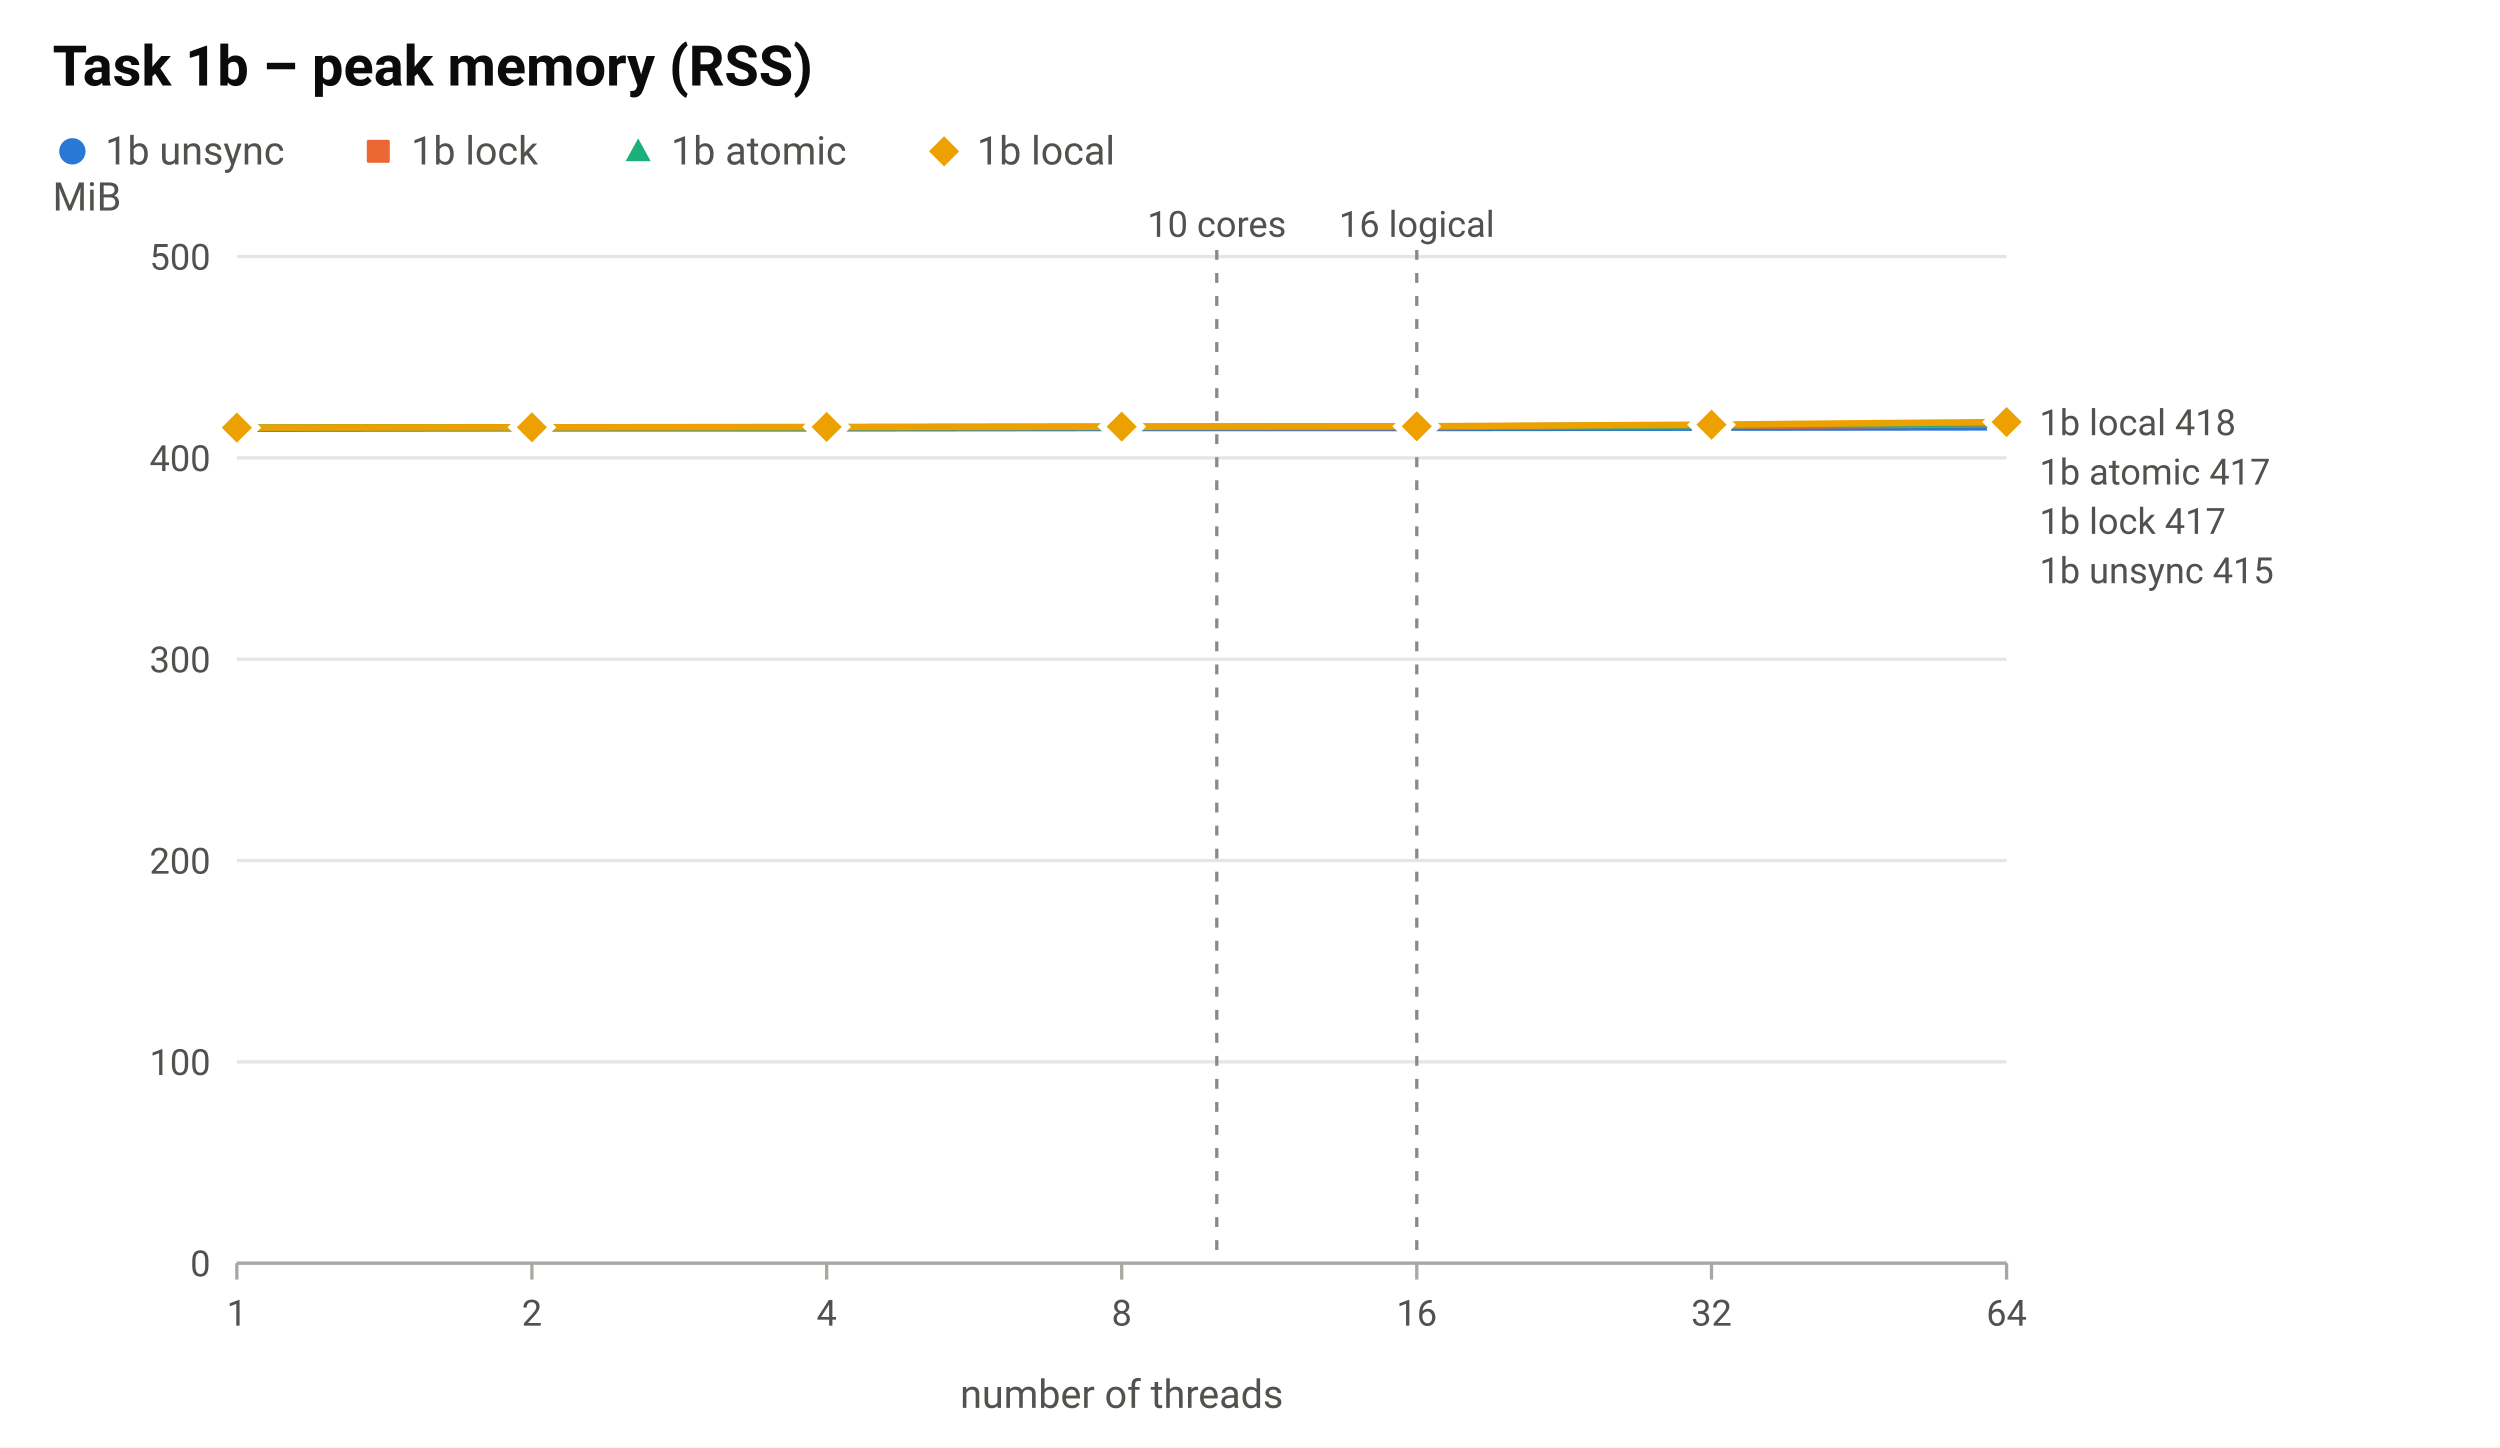
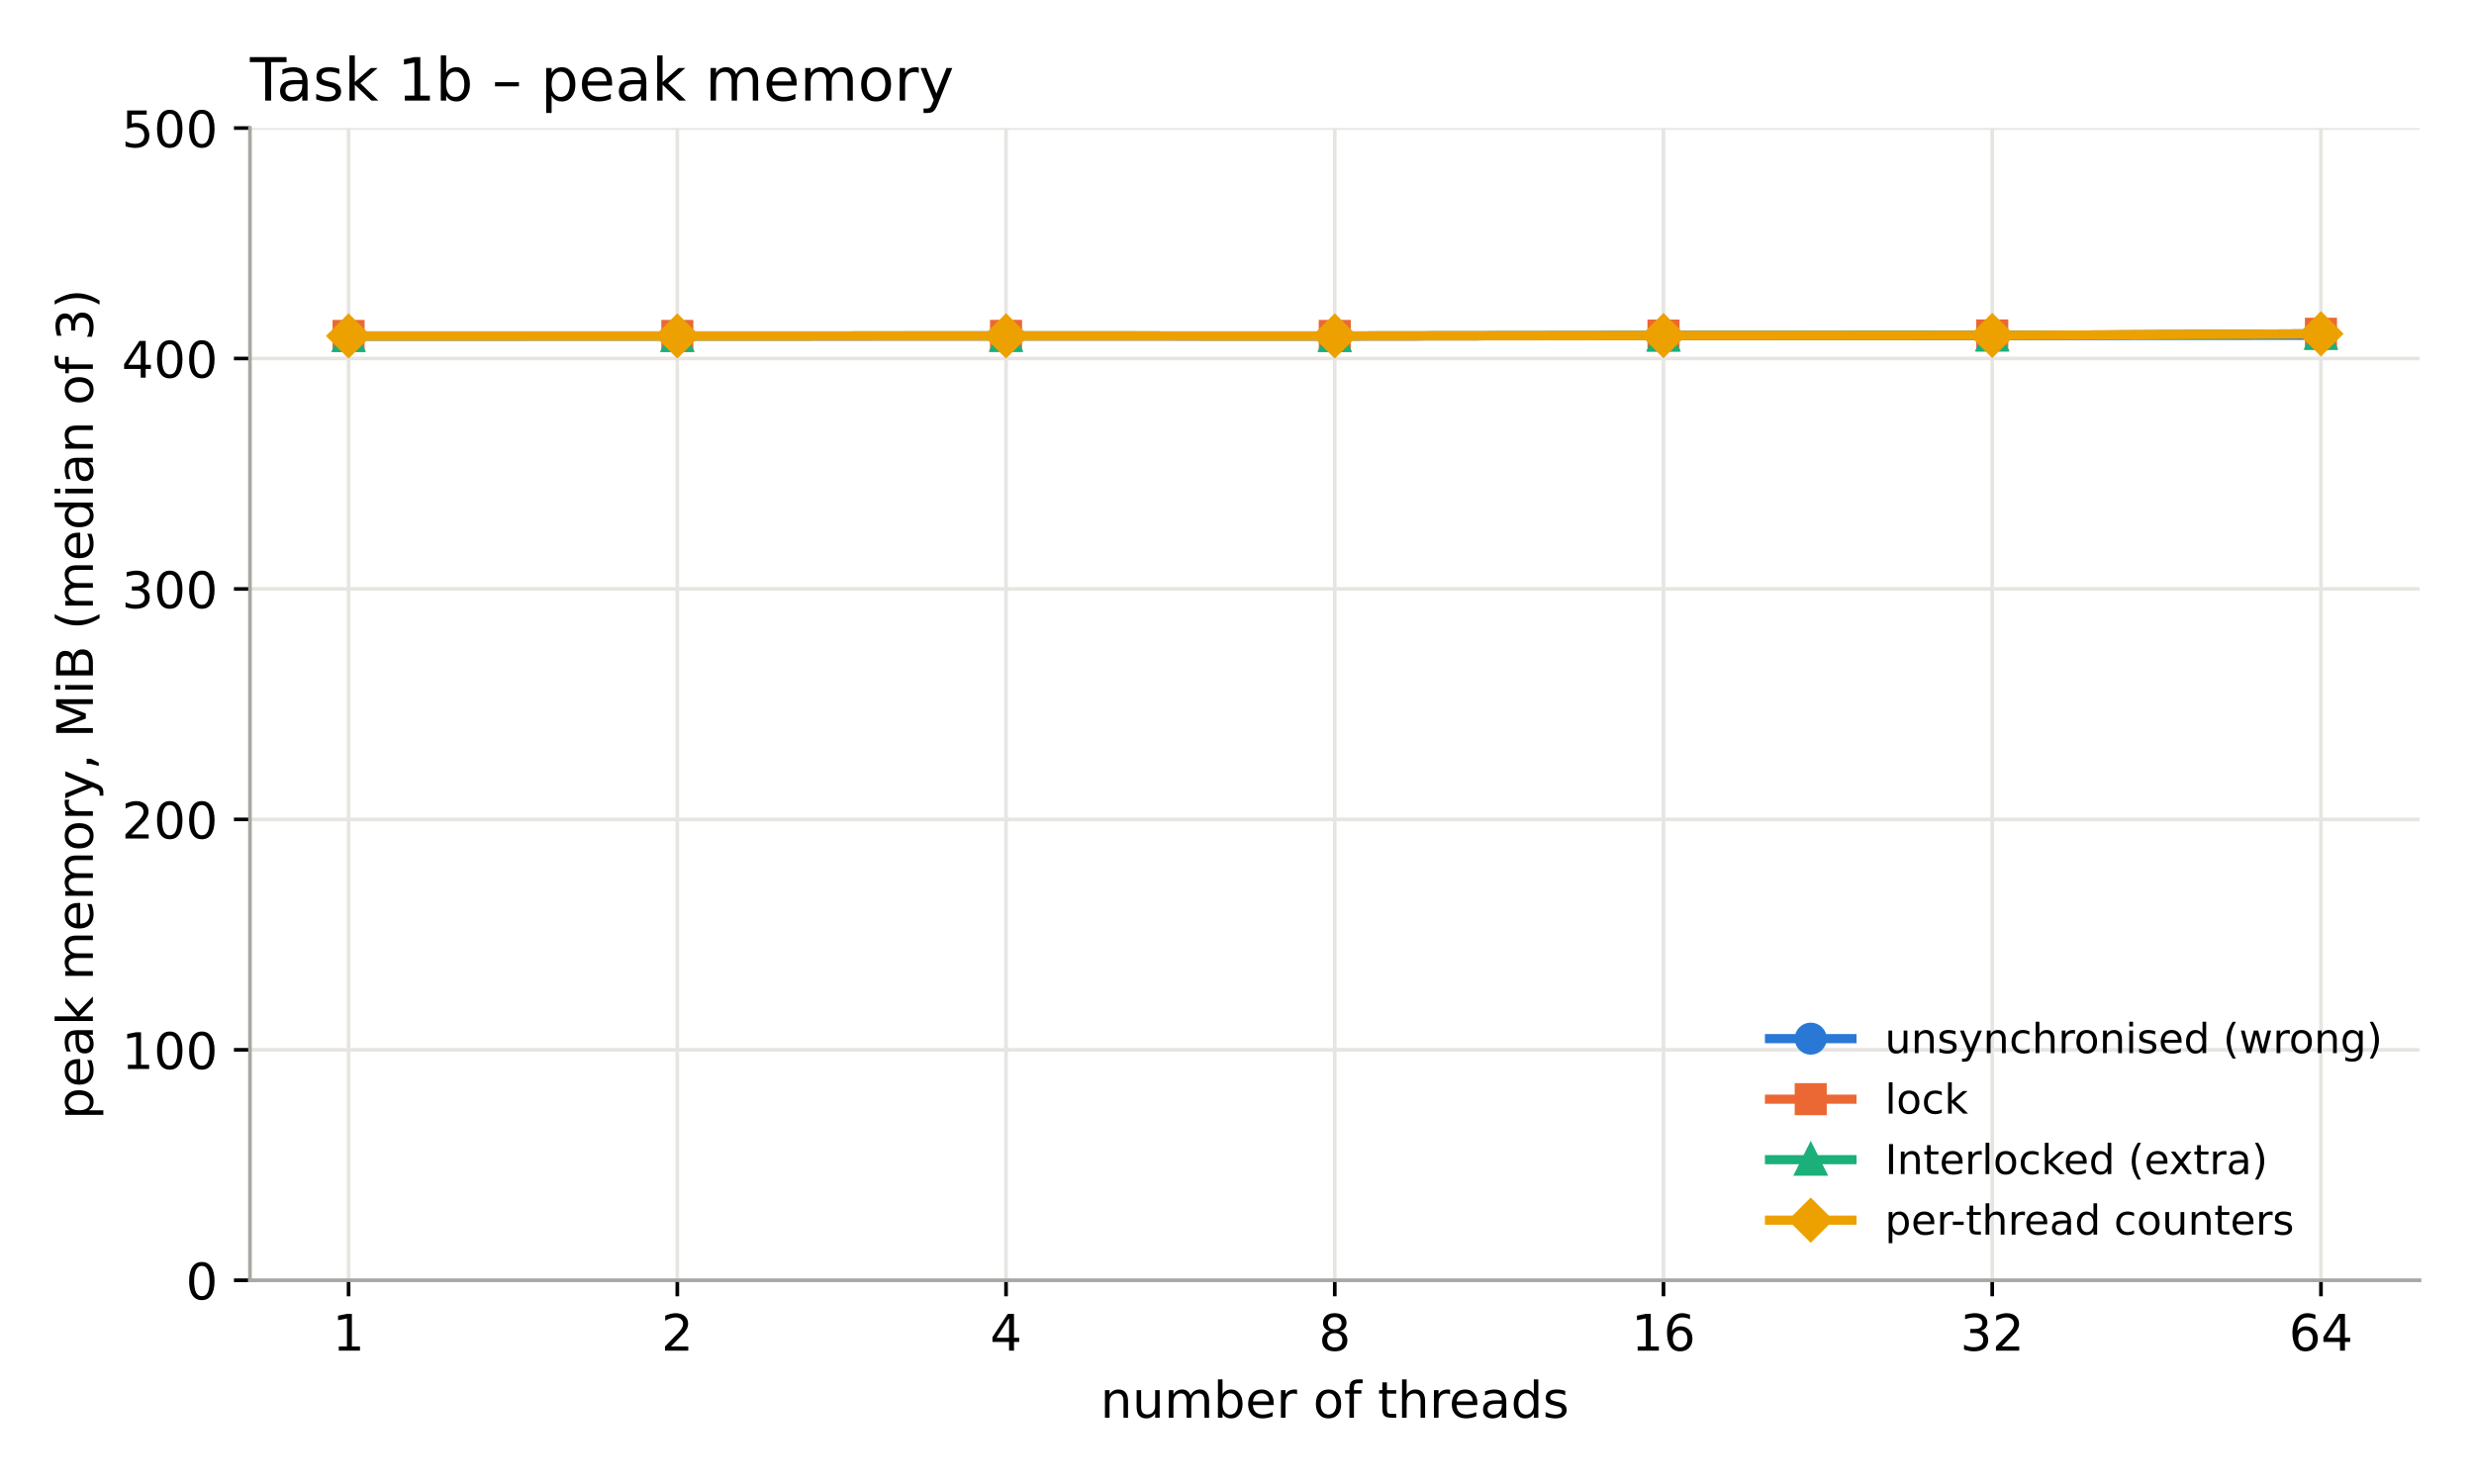
- <svg xmlns="http://www.w3.org/2000/svg" viewBox="0 0 760 440" width="760" height="440" font-family="system-ui, -apple-system, 'Segoe UI', Roboto, sans-serif">
-   <rect width="100%" height="100%" fill="#ffffff" />
-   <text x="16" y="26" font-size="17" font-weight="600" fill="#0b0b0b">Task 1b – peak memory (RSS)</text>
-   <text x="16" y="64" font-size="12" fill="#52514e">MiB</text>
-   <circle cx="22.0" cy="46.0" r="5" stroke="#ffffff" stroke-width="2" fill="#2a78d6" />
-   <text x="32" y="50" font-size="12" fill="#52514e">1b unsync</text>
-   <rect x="110.5" y="41.5" width="9" height="9" rx="1.5" stroke="#ffffff" stroke-width="2" fill="#eb6834" />
-   <text x="125" y="50" font-size="12" fill="#52514e">1b lock</text>
-   <path d="M194.0,40.0 L199.5,50.0 L188.5,50.0 Z" stroke="#ffffff" stroke-width="2" fill="#1baf7a" />
-   <text x="204" y="50" font-size="12" fill="#52514e">1b atomic</text>
-   <path d="M287.0,40.0 L293.0,46.0 L287.0,52.0 L281.0,46.0 Z" stroke="#ffffff" stroke-width="2" fill="#eda100" />
-   <text x="297" y="50" font-size="12" fill="#52514e">1b local</text>
-   <line x1="72" x2="610" y1="384.0" y2="384.0" stroke="#e6e5e1" stroke-width="1" />
-   <text x="64" y="388.0" font-size="11" fill="#52514e" text-anchor="end">0</text>
-   <line x1="72" x2="610" y1="322.8" y2="322.8" stroke="#e6e5e1" stroke-width="1" />
-   <text x="64" y="326.8" font-size="11" fill="#52514e" text-anchor="end">100</text>
-   <line x1="72" x2="610" y1="261.6" y2="261.6" stroke="#e6e5e1" stroke-width="1" />
-   <text x="64" y="265.6" font-size="11" fill="#52514e" text-anchor="end">200</text>
-   <line x1="72" x2="610" y1="200.4" y2="200.4" stroke="#e6e5e1" stroke-width="1" />
-   <text x="64" y="204.4" font-size="11" fill="#52514e" text-anchor="end">300</text>
-   <line x1="72" x2="610" y1="139.2" y2="139.2" stroke="#e6e5e1" stroke-width="1" />
-   <text x="64" y="143.2" font-size="11" fill="#52514e" text-anchor="end">400</text>
-   <line x1="72" x2="610" y1="78.0" y2="78.0" stroke="#e6e5e1" stroke-width="1" />
-   <text x="64" y="82.0" font-size="11" fill="#52514e" text-anchor="end">500</text>
-   <line x1="72.0" x2="72.0" y1="384" y2="389" stroke="#a8a7a2" />
-   <text x="72.0" y="403" font-size="11" fill="#52514e" text-anchor="middle">1</text>
-   <line x1="161.7" x2="161.7" y1="384" y2="389" stroke="#a8a7a2" />
-   <text x="161.7" y="403" font-size="11" fill="#52514e" text-anchor="middle">2</text>
-   <line x1="251.3" x2="251.3" y1="384" y2="389" stroke="#a8a7a2" />
-   <text x="251.3" y="403" font-size="11" fill="#52514e" text-anchor="middle">4</text>
-   <line x1="341.0" x2="341.0" y1="384" y2="389" stroke="#a8a7a2" />
-   <text x="341.0" y="403" font-size="11" fill="#52514e" text-anchor="middle">8</text>
-   <line x1="430.7" x2="430.7" y1="384" y2="389" stroke="#a8a7a2" />
-   <text x="430.7" y="403" font-size="11" fill="#52514e" text-anchor="middle">16</text>
-   <line x1="520.3" x2="520.3" y1="384" y2="389" stroke="#a8a7a2" />
-   <text x="520.3" y="403" font-size="11" fill="#52514e" text-anchor="middle">32</text>
-   <line x1="610.0" x2="610.0" y1="384" y2="389" stroke="#a8a7a2" />
-   <text x="610.0" y="403" font-size="11" fill="#52514e" text-anchor="middle">64</text>
-   <line x1="72" x2="610" y1="384" y2="384" stroke="#a8a7a2" stroke-width="1" />
-   <text x="341" y="428" font-size="12" fill="#52514e" text-anchor="middle">number of threads</text>
-   <line x1="369.9" x2="369.9" y1="76" y2="384" stroke="#8a8984" stroke-width="1" stroke-dasharray="3 4" />
-   <text x="369.9" y="72" font-size="11" fill="#52514e" text-anchor="middle">10 cores</text>
-   <line x1="430.7" x2="430.7" y1="76" y2="384" stroke="#8a8984" stroke-width="1" stroke-dasharray="3 4" />
-   <text x="430.7" y="72" font-size="11" fill="#52514e" text-anchor="middle">16 logical</text>
-   <path d="M72.0,130.3 L161.7,130.2 L251.3,130.2 L341.0,130.1 L430.7,130.1 L520.3,130.0 L610.0,129.9" fill="none" stroke="#2a78d6" stroke-width="2" stroke-linejoin="round" stroke-linecap="round" />
-   <circle cx="72.0" cy="130.3" r="5" stroke="#ffffff" stroke-width="2" fill="#2a78d6" />
-   <circle cx="161.7" cy="130.2" r="5" stroke="#ffffff" stroke-width="2" fill="#2a78d6" />
-   <circle cx="251.3" cy="130.2" r="5" stroke="#ffffff" stroke-width="2" fill="#2a78d6" />
-   <circle cx="341.0" cy="130.1" r="5" stroke="#ffffff" stroke-width="2" fill="#2a78d6" />
-   <circle cx="430.7" cy="130.1" r="5" stroke="#ffffff" stroke-width="2" fill="#2a78d6" />
-   <circle cx="520.3" cy="130.0" r="5" stroke="#ffffff" stroke-width="2" fill="#2a78d6" />
-   <circle cx="610.0" cy="129.9" r="5" stroke="#ffffff" stroke-width="2" fill="#2a78d6" />
-   <path d="M72.0,130.1 L161.7,129.9 L251.3,129.9 L341.0,129.8 L430.7,129.8 L520.3,129.5 L610.0,129.0" fill="none" stroke="#eb6834" stroke-width="2" stroke-linejoin="round" stroke-linecap="round" />
-   <rect x="67.5" y="125.6" width="9" height="9" rx="1.5" stroke="#ffffff" stroke-width="2" fill="#eb6834" />
-   <rect x="157.2" y="125.4" width="9" height="9" rx="1.5" stroke="#ffffff" stroke-width="2" fill="#eb6834" />
-   <rect x="246.8" y="125.4" width="9" height="9" rx="1.5" stroke="#ffffff" stroke-width="2" fill="#eb6834" />
-   <rect x="336.5" y="125.3" width="9" height="9" rx="1.5" stroke="#ffffff" stroke-width="2" fill="#eb6834" />
-   <rect x="426.2" y="125.3" width="9" height="9" rx="1.5" stroke="#ffffff" stroke-width="2" fill="#eb6834" />
-   <rect x="515.8" y="125.0" width="9" height="9" rx="1.5" stroke="#ffffff" stroke-width="2" fill="#eb6834" />
-   <rect x="605.5" y="124.5" width="9" height="9" rx="1.5" stroke="#ffffff" stroke-width="2" fill="#eb6834" />
-   <path d="M72.0,130.0 L161.7,129.9 L251.3,129.9 L341.0,129.8 L430.7,129.7 L520.3,129.3 L610.0,128.6" fill="none" stroke="#1baf7a" stroke-width="2" stroke-linejoin="round" stroke-linecap="round" />
-   <path d="M72.0,124.0 L77.5,134.0 L66.5,134.0 Z" stroke="#ffffff" stroke-width="2" fill="#1baf7a" />
-   <path d="M161.7,123.9 L167.2,133.9 L156.2,133.9 Z" stroke="#ffffff" stroke-width="2" fill="#1baf7a" />
-   <path d="M251.3,123.9 L256.8,133.9 L245.8,133.9 Z" stroke="#ffffff" stroke-width="2" fill="#1baf7a" />
-   <path d="M341.0,123.8 L346.5,133.8 L335.5,133.8 Z" stroke="#ffffff" stroke-width="2" fill="#1baf7a" />
-   <path d="M430.7,123.7 L436.2,133.7 L425.2,133.7 Z" stroke="#ffffff" stroke-width="2" fill="#1baf7a" />
-   <path d="M520.3,123.3 L525.8,133.3 L514.8,133.3 Z" stroke="#ffffff" stroke-width="2" fill="#1baf7a" />
-   <path d="M610.0,122.6 L615.5,132.6 L604.5,132.6 Z" stroke="#ffffff" stroke-width="2" fill="#1baf7a" />
-   <path d="M72.0,130.0 L161.7,129.9 L251.3,129.8 L341.0,129.7 L430.7,129.6 L520.3,129.1 L610.0,128.3" fill="none" stroke="#eda100" stroke-width="2" stroke-linejoin="round" stroke-linecap="round" />
-   <path d="M72.0,124.0 L78.0,130.0 L72.0,136.0 L66.0,130.0 Z" stroke="#ffffff" stroke-width="2" fill="#eda100" />
-   <path d="M161.7,123.9 L167.7,129.9 L161.7,135.9 L155.7,129.9 Z" stroke="#ffffff" stroke-width="2" fill="#eda100" />
-   <path d="M251.3,123.8 L257.3,129.8 L251.3,135.8 L245.3,129.8 Z" stroke="#ffffff" stroke-width="2" fill="#eda100" />
-   <path d="M341.0,123.7 L347.0,129.7 L341.0,135.7 L335.0,129.7 Z" stroke="#ffffff" stroke-width="2" fill="#eda100" />
-   <path d="M430.7,123.6 L436.7,129.6 L430.7,135.6 L424.7,129.6 Z" stroke="#ffffff" stroke-width="2" fill="#eda100" />
-   <path d="M520.3,123.1 L526.3,129.1 L520.3,135.1 L514.3,129.1 Z" stroke="#ffffff" stroke-width="2" fill="#eda100" />
-   <path d="M610.0,122.3 L616.0,128.3 L610.0,134.3 L604.0,128.3 Z" stroke="#ffffff" stroke-width="2" fill="#eda100" />
-   <text x="620" y="177.3" font-size="11" fill="#52514e">1b unsync  415</text>
-   <text x="620" y="162.3" font-size="11" fill="#52514e">1b lock  417</text>
-   <text x="620" y="147.3" font-size="11" fill="#52514e">1b atomic  417</text>
-   <text x="620" y="132.3" font-size="11" fill="#52514e">1b local  418</text>
+ <svg xmlns="http://www.w3.org/2000/svg" xmlns:xlink="http://www.w3.org/1999/xlink" width="540pt" height="324pt" viewBox="0 0 540 324" version="1.1">
+   <defs>
+     <style type="text/css">*{stroke-linejoin: round; stroke-linecap: butt}</style>
+   </defs>
+   <g id="figure_1">
+     <g id="patch_1">
+       <path d="M 0 324  L 540 324  L 540 0  L 0 0  z " style="fill: #ffffff" />
+     </g>
+     <g id="axes_1">
+       <g id="patch_2">
+         <path d="M 54.56 279.52  L 528.12 279.52  L 528.12 27.96  L 54.56 27.96  z " style="fill: #ffffff" />
+       </g>
+       <g id="matplotlib.axis_1">
+         <g id="xtick_1">
+           <g id="line2d_1">
+             <path d="M 76.085 279.52  L 76.085 27.96  " clip-path="url(#pef120ed6bb)" style="fill: none; stroke: #e6e5e1; stroke-width: 0.8; stroke-linecap: square" />
+           </g>
+           <g id="line2d_2">
+             <defs>
+               <path id="mf54e07e9e7" d="M 0 0  L 0 3.5  " style="stroke: #000000; stroke-width: 0.8" />
+             </defs>
+             <g>
+               <use xlink:href="#mf54e07e9e7" x="76.085" y="279.52" style="stroke: #000000; stroke-width: 0.8" />
+             </g>
+           </g>
+           <g id="text_1">
+             <text style="font-size: 11px; font-family: 'DejaVu Sans', 'Bitstream Vera Sans', 'Computer Modern Sans Serif', 'Lucida Grande', 'Verdana', 'Geneva', 'Lucid', 'Arial', 'Helvetica', 'Avant Garde', sans-serif; text-anchor: middle" x="76.085" y="294.878" transform="rotate(-0 76.08545 294.8783)">1</text>
+           </g>
+         </g>
+         <g id="xtick_2">
+           <g id="line2d_3">
+             <path d="M 147.837 279.52  L 147.837 27.96  " clip-path="url(#pef120ed6bb)" style="fill: none; stroke: #e6e5e1; stroke-width: 0.8; stroke-linecap: square" />
+           </g>
+           <g id="line2d_4">
+             <g>
+               <use xlink:href="#mf54e07e9e7" x="147.837" y="279.52" style="stroke: #000000; stroke-width: 0.8" />
+             </g>
+           </g>
+           <g id="text_2">
+             <text style="font-size: 11px; font-family: 'DejaVu Sans', 'Bitstream Vera Sans', 'Computer Modern Sans Serif', 'Lucida Grande', 'Verdana', 'Geneva', 'Lucid', 'Arial', 'Helvetica', 'Avant Garde', sans-serif; text-anchor: middle" x="147.837" y="294.878" transform="rotate(-0 147.837 294.8783)">2</text>
+           </g>
+         </g>
+         <g id="xtick_3">
+           <g id="line2d_5">
+             <path d="M 219.588 279.52  L 219.588 27.96  " clip-path="url(#pef120ed6bb)" style="fill: none; stroke: #e6e5e1; stroke-width: 0.8; stroke-linecap: square" />
+           </g>
+           <g id="line2d_6">
+             <g>
+               <use xlink:href="#mf54e07e9e7" x="219.588" y="279.52" style="stroke: #000000; stroke-width: 0.8" />
+             </g>
+           </g>
+           <g id="text_3">
+             <text style="font-size: 11px; font-family: 'DejaVu Sans', 'Bitstream Vera Sans', 'Computer Modern Sans Serif', 'Lucida Grande', 'Verdana', 'Geneva', 'Lucid', 'Arial', 'Helvetica', 'Avant Garde', sans-serif; text-anchor: middle" x="219.588" y="294.878" transform="rotate(-0 219.5885 294.8783)">4</text>
+           </g>
+         </g>
+         <g id="xtick_4">
+           <g id="line2d_7">
+             <path d="M 291.34 279.52  L 291.34 27.96  " clip-path="url(#pef120ed6bb)" style="fill: none; stroke: #e6e5e1; stroke-width: 0.8; stroke-linecap: square" />
+           </g>
+           <g id="line2d_8">
+             <g>
+               <use xlink:href="#mf54e07e9e7" x="291.34" y="279.52" style="stroke: #000000; stroke-width: 0.8" />
+             </g>
+           </g>
+           <g id="text_4">
+             <text style="font-size: 11px; font-family: 'DejaVu Sans', 'Bitstream Vera Sans', 'Computer Modern Sans Serif', 'Lucida Grande', 'Verdana', 'Geneva', 'Lucid', 'Arial', 'Helvetica', 'Avant Garde', sans-serif; text-anchor: middle" x="291.34" y="294.878" transform="rotate(-0 291.34 294.8783)">8</text>
+           </g>
+         </g>
+         <g id="xtick_5">
+           <g id="line2d_9">
+             <path d="M 363.092 279.52  L 363.092 27.96  " clip-path="url(#pef120ed6bb)" style="fill: none; stroke: #e6e5e1; stroke-width: 0.8; stroke-linecap: square" />
+           </g>
+           <g id="line2d_10">
+             <g>
+               <use xlink:href="#mf54e07e9e7" x="363.092" y="279.52" style="stroke: #000000; stroke-width: 0.8" />
+             </g>
+           </g>
+           <g id="text_5">
+             <text style="font-size: 11px; font-family: 'DejaVu Sans', 'Bitstream Vera Sans', 'Computer Modern Sans Serif', 'Lucida Grande', 'Verdana', 'Geneva', 'Lucid', 'Arial', 'Helvetica', 'Avant Garde', sans-serif; text-anchor: middle" x="363.092" y="294.878" transform="rotate(-0 363.0915 294.8783)">16</text>
+           </g>
+         </g>
+         <g id="xtick_6">
+           <g id="line2d_11">
+             <path d="M 434.843 279.52  L 434.843 27.96  " clip-path="url(#pef120ed6bb)" style="fill: none; stroke: #e6e5e1; stroke-width: 0.8; stroke-linecap: square" />
+           </g>
+           <g id="line2d_12">
+             <g>
+               <use xlink:href="#mf54e07e9e7" x="434.843" y="279.52" style="stroke: #000000; stroke-width: 0.8" />
+             </g>
+           </g>
+           <g id="text_6">
+             <text style="font-size: 11px; font-family: 'DejaVu Sans', 'Bitstream Vera Sans', 'Computer Modern Sans Serif', 'Lucida Grande', 'Verdana', 'Geneva', 'Lucid', 'Arial', 'Helvetica', 'Avant Garde', sans-serif; text-anchor: middle" x="434.843" y="294.878" transform="rotate(-0 434.843 294.8783)">32</text>
+           </g>
+         </g>
+         <g id="xtick_7">
+           <g id="line2d_13">
+             <path d="M 506.595 279.52  L 506.595 27.96  " clip-path="url(#pef120ed6bb)" style="fill: none; stroke: #e6e5e1; stroke-width: 0.8; stroke-linecap: square" />
+           </g>
+           <g id="line2d_14">
+             <g>
+               <use xlink:href="#mf54e07e9e7" x="506.595" y="279.52" style="stroke: #000000; stroke-width: 0.8" />
+             </g>
+           </g>
+           <g id="text_7">
+             <text style="font-size: 11px; font-family: 'DejaVu Sans', 'Bitstream Vera Sans', 'Computer Modern Sans Serif', 'Lucida Grande', 'Verdana', 'Geneva', 'Lucid', 'Arial', 'Helvetica', 'Avant Garde', sans-serif; text-anchor: middle" x="506.595" y="294.878" transform="rotate(-0 506.5945 294.8783)">64</text>
+           </g>
+         </g>
+         <g id="text_8">
+           <text style="font-size: 11px; font-family: 'DejaVu Sans', 'Bitstream Vera Sans', 'Computer Modern Sans Serif', 'Lucida Grande', 'Verdana', 'Geneva', 'Lucid', 'Arial', 'Helvetica', 'Avant Garde', sans-serif; text-anchor: middle" x="291.34" y="309.524" transform="rotate(-0 291.34 309.5242)">number of threads</text>
+         </g>
+       </g>
+       <g id="matplotlib.axis_2">
+         <g id="ytick_1">
+           <g id="line2d_15">
+             <path d="M 54.56 279.52  L 528.12 279.52  " clip-path="url(#pef120ed6bb)" style="fill: none; stroke: #e6e5e1; stroke-width: 0.8; stroke-linecap: square" />
+           </g>
+           <g id="line2d_16">
+             <defs>
+               <path id="mc0d5adc145" d="M 0 0  L -3.5 0  " style="stroke: #000000; stroke-width: 0.8" />
+             </defs>
+             <g>
+               <use xlink:href="#mc0d5adc145" x="54.56" y="279.52" style="stroke: #000000; stroke-width: 0.8" />
+             </g>
+           </g>
+           <g id="text_9">
+             <text style="font-size: 11px; font-family: 'DejaVu Sans', 'Bitstream Vera Sans', 'Computer Modern Sans Serif', 'Lucida Grande', 'Verdana', 'Geneva', 'Lucid', 'Arial', 'Helvetica', 'Avant Garde', sans-serif; text-anchor: end" x="47.56" y="283.699" transform="rotate(-0 47.56 283.6991)">0</text>
+           </g>
+         </g>
+         <g id="ytick_2">
+           <g id="line2d_17">
+             <path d="M 54.56 229.208  L 528.12 229.208  " clip-path="url(#pef120ed6bb)" style="fill: none; stroke: #e6e5e1; stroke-width: 0.8; stroke-linecap: square" />
+           </g>
+           <g id="line2d_18">
+             <g>
+               <use xlink:href="#mc0d5adc145" x="54.56" y="229.208" style="stroke: #000000; stroke-width: 0.8" />
+             </g>
+           </g>
+           <g id="text_10">
+             <text style="font-size: 11px; font-family: 'DejaVu Sans', 'Bitstream Vera Sans', 'Computer Modern Sans Serif', 'Lucida Grande', 'Verdana', 'Geneva', 'Lucid', 'Arial', 'Helvetica', 'Avant Garde', sans-serif; text-anchor: end" x="47.56" y="233.387" transform="rotate(-0 47.56 233.3871)">100</text>
+           </g>
+         </g>
+         <g id="ytick_3">
+           <g id="line2d_19">
+             <path d="M 54.56 178.896  L 528.12 178.896  " clip-path="url(#pef120ed6bb)" style="fill: none; stroke: #e6e5e1; stroke-width: 0.8; stroke-linecap: square" />
+           </g>
+           <g id="line2d_20">
+             <g>
+               <use xlink:href="#mc0d5adc145" x="54.56" y="178.896" style="stroke: #000000; stroke-width: 0.8" />
+             </g>
+           </g>
+           <g id="text_11">
+             <text style="font-size: 11px; font-family: 'DejaVu Sans', 'Bitstream Vera Sans', 'Computer Modern Sans Serif', 'Lucida Grande', 'Verdana', 'Geneva', 'Lucid', 'Arial', 'Helvetica', 'Avant Garde', sans-serif; text-anchor: end" x="47.56" y="183.075" transform="rotate(-0 47.56 183.0751)">200</text>
+           </g>
+         </g>
+         <g id="ytick_4">
+           <g id="line2d_21">
+             <path d="M 54.56 128.584  L 528.12 128.584  " clip-path="url(#pef120ed6bb)" style="fill: none; stroke: #e6e5e1; stroke-width: 0.8; stroke-linecap: square" />
+           </g>
+           <g id="line2d_22">
+             <g>
+               <use xlink:href="#mc0d5adc145" x="54.56" y="128.584" style="stroke: #000000; stroke-width: 0.8" />
+             </g>
+           </g>
+           <g id="text_12">
+             <text style="font-size: 11px; font-family: 'DejaVu Sans', 'Bitstream Vera Sans', 'Computer Modern Sans Serif', 'Lucida Grande', 'Verdana', 'Geneva', 'Lucid', 'Arial', 'Helvetica', 'Avant Garde', sans-serif; text-anchor: end" x="47.56" y="132.763" transform="rotate(-0 47.56 132.7631)">300</text>
+           </g>
+         </g>
+         <g id="ytick_5">
+           <g id="line2d_23">
+             <path d="M 54.56 78.272  L 528.12 78.272  " clip-path="url(#pef120ed6bb)" style="fill: none; stroke: #e6e5e1; stroke-width: 0.8; stroke-linecap: square" />
+           </g>
+           <g id="line2d_24">
+             <g>
+               <use xlink:href="#mc0d5adc145" x="54.56" y="78.272" style="stroke: #000000; stroke-width: 0.8" />
+             </g>
+           </g>
+           <g id="text_13">
+             <text style="font-size: 11px; font-family: 'DejaVu Sans', 'Bitstream Vera Sans', 'Computer Modern Sans Serif', 'Lucida Grande', 'Verdana', 'Geneva', 'Lucid', 'Arial', 'Helvetica', 'Avant Garde', sans-serif; text-anchor: end" x="47.56" y="82.451" transform="rotate(-0 47.56 82.45114)">400</text>
+           </g>
+         </g>
+         <g id="ytick_6">
+           <g id="line2d_25">
+             <path d="M 54.56 27.96  L 528.12 27.96  " clip-path="url(#pef120ed6bb)" style="fill: none; stroke: #e6e5e1; stroke-width: 0.8; stroke-linecap: square" />
+           </g>
+           <g id="line2d_26">
+             <g>
+               <use xlink:href="#mc0d5adc145" x="54.56" y="27.96" style="stroke: #000000; stroke-width: 0.8" />
+             </g>
+           </g>
+           <g id="text_14">
+             <text style="font-size: 11px; font-family: 'DejaVu Sans', 'Bitstream Vera Sans', 'Computer Modern Sans Serif', 'Lucida Grande', 'Verdana', 'Geneva', 'Lucid', 'Arial', 'Helvetica', 'Avant Garde', sans-serif; text-anchor: end" x="47.56" y="32.139" transform="rotate(-0 47.56 32.13914)">500</text>
+           </g>
+         </g>
+         <g id="text_15">
+           <text style="font-size: 11px; font-family: 'DejaVu Sans', 'Bitstream Vera Sans', 'Computer Modern Sans Serif', 'Lucida Grande', 'Verdana', 'Geneva', 'Lucid', 'Arial', 'Helvetica', 'Avant Garde', sans-serif; text-anchor: middle" x="20.276" y="153.74" transform="rotate(-90 20.27609 153.74)">peak memory, MiB (median of 3)</text>
+         </g>
+       </g>
+       <g id="line2d_27">
+         <path d="M 76.085 73.372  L 147.837 73.367  L 219.588 73.346  L 291.34 73.362  L 363.092 73.281  L 434.843 73.256  L 506.595 73.216  " clip-path="url(#pef120ed6bb)" style="fill: none; stroke: #2a78d6; stroke-width: 2; stroke-linecap: square" />
+         <defs>
+           <path id="m445fb9841a" d="M 0 3  C 0.796 3 1.559 2.684 2.121 2.121  C 2.684 1.559 3 0.796 3 0  C 3 -0.796 2.684 -1.559 2.121 -2.121  C 1.559 -2.684 0.796 -3 0 -3  C -0.796 -3 -1.559 -2.684 -2.121 -2.121  C -2.684 -1.559 -3 -0.796 -3 0  C -3 0.796 -2.684 1.559 -2.121 2.121  C -1.559 2.684 -0.796 3 0 3  z " style="stroke: #2a78d6" />
+         </defs>
+         <g clip-path="url(#pef120ed6bb)">
+           <use xlink:href="#m445fb9841a" x="76.085" y="73.372" style="fill: #2a78d6; stroke: #2a78d6" />
+           <use xlink:href="#m445fb9841a" x="147.837" y="73.367" style="fill: #2a78d6; stroke: #2a78d6" />
+           <use xlink:href="#m445fb9841a" x="219.588" y="73.346" style="fill: #2a78d6; stroke: #2a78d6" />
+           <use xlink:href="#m445fb9841a" x="291.34" y="73.362" style="fill: #2a78d6; stroke: #2a78d6" />
+           <use xlink:href="#m445fb9841a" x="363.092" y="73.281" style="fill: #2a78d6; stroke: #2a78d6" />
+           <use xlink:href="#m445fb9841a" x="434.843" y="73.256" style="fill: #2a78d6; stroke: #2a78d6" />
+           <use xlink:href="#m445fb9841a" x="506.595" y="73.216" style="fill: #2a78d6; stroke: #2a78d6" />
+         </g>
+       </g>
+       <g id="line2d_28">
+         <path d="M 76.085 73.351  L 147.837 73.346  L 219.588 73.331  L 291.34 73.346  L 363.092 73.266  L 434.843 73.241  L 506.595 72.874  " clip-path="url(#pef120ed6bb)" style="fill: none; stroke: #eb6834; stroke-width: 2; stroke-linecap: square" />
+         <defs>
+           <path id="m6508680487" d="M -3 3  L 3 3  L 3 -3  L -3 -3  z " style="stroke: #eb6834; stroke-linejoin: miter" />
+         </defs>
+         <g clip-path="url(#pef120ed6bb)">
+           <use xlink:href="#m6508680487" x="76.085" y="73.351" style="fill: #eb6834; stroke: #eb6834; stroke-linejoin: miter" />
+           <use xlink:href="#m6508680487" x="147.837" y="73.346" style="fill: #eb6834; stroke: #eb6834; stroke-linejoin: miter" />
+           <use xlink:href="#m6508680487" x="219.588" y="73.331" style="fill: #eb6834; stroke: #eb6834; stroke-linejoin: miter" />
+           <use xlink:href="#m6508680487" x="291.34" y="73.346" style="fill: #eb6834; stroke: #eb6834; stroke-linejoin: miter" />
+           <use xlink:href="#m6508680487" x="363.092" y="73.266" style="fill: #eb6834; stroke: #eb6834; stroke-linejoin: miter" />
+           <use xlink:href="#m6508680487" x="434.843" y="73.241" style="fill: #eb6834; stroke: #eb6834; stroke-linejoin: miter" />
+           <use xlink:href="#m6508680487" x="506.595" y="72.874" style="fill: #eb6834; stroke: #eb6834; stroke-linejoin: miter" />
+         </g>
+       </g>
+       <g id="line2d_29">
+         <path d="M 76.085 73.351  L 147.837 73.346  L 219.588 73.331  L 291.34 73.346  L 363.092 73.266  L 434.843 73.241  L 506.595 72.874  " clip-path="url(#pef120ed6bb)" style="fill: none; stroke: #1baf7a; stroke-width: 2; stroke-linecap: square" />
+         <defs>
+           <path id="m7423bec264" d="M 0 -3  L -3 3  L 3 3  z " style="stroke: #1baf7a; stroke-linejoin: miter" />
+         </defs>
+         <g clip-path="url(#pef120ed6bb)">
+           <use xlink:href="#m7423bec264" x="76.085" y="73.351" style="fill: #1baf7a; stroke: #1baf7a; stroke-linejoin: miter" />
+           <use xlink:href="#m7423bec264" x="147.837" y="73.346" style="fill: #1baf7a; stroke: #1baf7a; stroke-linejoin: miter" />
+           <use xlink:href="#m7423bec264" x="219.588" y="73.331" style="fill: #1baf7a; stroke: #1baf7a; stroke-linejoin: miter" />
+           <use xlink:href="#m7423bec264" x="291.34" y="73.346" style="fill: #1baf7a; stroke: #1baf7a; stroke-linejoin: miter" />
+           <use xlink:href="#m7423bec264" x="363.092" y="73.266" style="fill: #1baf7a; stroke: #1baf7a; stroke-linejoin: miter" />
+           <use xlink:href="#m7423bec264" x="434.843" y="73.241" style="fill: #1baf7a; stroke: #1baf7a; stroke-linejoin: miter" />
+           <use xlink:href="#m7423bec264" x="506.595" y="72.874" style="fill: #1baf7a; stroke: #1baf7a; stroke-linejoin: miter" />
+         </g>
+       </g>
+       <g id="line2d_30">
+         <path d="M 76.085 73.351  L 147.837 73.346  L 219.588 73.331  L 291.34 73.346  L 363.092 73.266  L 434.843 73.231  L 506.595 72.874  " clip-path="url(#pef120ed6bb)" style="fill: none; stroke: #eda100; stroke-width: 2; stroke-linecap: square" />
+         <defs>
+           <path id="mf5e9d82fa7" d="M -0 4.243  L 4.243 0  L 0 -4.243  L -4.243 -0  z " style="stroke: #eda100; stroke-linejoin: miter" />
+         </defs>
+         <g clip-path="url(#pef120ed6bb)">
+           <use xlink:href="#mf5e9d82fa7" x="76.085" y="73.351" style="fill: #eda100; stroke: #eda100; stroke-linejoin: miter" />
+           <use xlink:href="#mf5e9d82fa7" x="147.837" y="73.346" style="fill: #eda100; stroke: #eda100; stroke-linejoin: miter" />
+           <use xlink:href="#mf5e9d82fa7" x="219.588" y="73.331" style="fill: #eda100; stroke: #eda100; stroke-linejoin: miter" />
+           <use xlink:href="#mf5e9d82fa7" x="291.34" y="73.346" style="fill: #eda100; stroke: #eda100; stroke-linejoin: miter" />
+           <use xlink:href="#mf5e9d82fa7" x="363.092" y="73.266" style="fill: #eda100; stroke: #eda100; stroke-linejoin: miter" />
+           <use xlink:href="#mf5e9d82fa7" x="434.843" y="73.231" style="fill: #eda100; stroke: #eda100; stroke-linejoin: miter" />
+           <use xlink:href="#mf5e9d82fa7" x="506.595" y="72.874" style="fill: #eda100; stroke: #eda100; stroke-linejoin: miter" />
+         </g>
+       </g>
+       <g id="patch_3">
+         <path d="M 54.56 279.52  L 54.56 27.96  " style="fill: none; stroke: #a8a7a2; stroke-width: 0.8; stroke-linejoin: miter; stroke-linecap: square" />
+       </g>
+       <g id="patch_4">
+         <path d="M 54.56 279.52  L 528.12 279.52  " style="fill: none; stroke: #a8a7a2; stroke-width: 0.8; stroke-linejoin: miter; stroke-linecap: square" />
+       </g>
+       <g id="text_16">
+         <text style="font-size: 13px; font-family: 'DejaVu Sans', 'Bitstream Vera Sans', 'Computer Modern Sans Serif', 'Lucida Grande', 'Verdana', 'Geneva', 'Lucid', 'Arial', 'Helvetica', 'Avant Garde', sans-serif; text-anchor: start" x="54.56" y="21.96" transform="rotate(-0 54.56 21.96)">Task 1b – peak memory</text>
+       </g>
+       <g id="legend_1">
+         <g id="line2d_31">
+           <path d="M 386.228 226.767  L 395.228 226.767  L 404.228 226.767  " style="fill: none; stroke: #2a78d6; stroke-width: 2; stroke-linecap: square" />
+           <g>
+             <use xlink:href="#m445fb9841a" x="395.228" y="226.767" style="fill: #2a78d6; stroke: #2a78d6" />
+           </g>
+         </g>
+         <g id="text_17">
+           <text style="font-size: 9px; font-family: 'DejaVu Sans', 'Bitstream Vera Sans', 'Computer Modern Sans Serif', 'Lucida Grande', 'Verdana', 'Geneva', 'Lucid', 'Arial', 'Helvetica', 'Avant Garde', sans-serif; text-anchor: start" x="411.428" y="229.917" transform="rotate(-0 411.428 229.9173)">unsynchronised (wrong)</text>
+         </g>
+         <g id="line2d_32">
+           <path d="M 386.228 239.978  L 395.228 239.978  L 404.228 239.978  " style="fill: none; stroke: #eb6834; stroke-width: 2; stroke-linecap: square" />
+           <g>
+             <use xlink:href="#m6508680487" x="395.228" y="239.978" style="fill: #eb6834; stroke: #eb6834; stroke-linejoin: miter" />
+           </g>
+         </g>
+         <g id="text_18">
+           <text style="font-size: 9px; font-family: 'DejaVu Sans', 'Bitstream Vera Sans', 'Computer Modern Sans Serif', 'Lucida Grande', 'Verdana', 'Geneva', 'Lucid', 'Arial', 'Helvetica', 'Avant Garde', sans-serif; text-anchor: start" x="411.428" y="243.128" transform="rotate(-0 411.428 243.1277)">lock</text>
+         </g>
+         <g id="line2d_33">
+           <path d="M 386.228 253.188  L 395.228 253.188  L 404.228 253.188  " style="fill: none; stroke: #1baf7a; stroke-width: 2; stroke-linecap: square" />
+           <g>
+             <use xlink:href="#m7423bec264" x="395.228" y="253.188" style="fill: #1baf7a; stroke: #1baf7a; stroke-linejoin: miter" />
+           </g>
+         </g>
+         <g id="text_19">
+           <text style="font-size: 9px; font-family: 'DejaVu Sans', 'Bitstream Vera Sans', 'Computer Modern Sans Serif', 'Lucida Grande', 'Verdana', 'Geneva', 'Lucid', 'Arial', 'Helvetica', 'Avant Garde', sans-serif; text-anchor: start" x="411.428" y="256.338" transform="rotate(-0 411.428 256.338)">Interlocked (extra)</text>
+         </g>
+         <g id="line2d_34">
+           <path d="M 386.228 266.398  L 395.228 266.398  L 404.228 266.398  " style="fill: none; stroke: #eda100; stroke-width: 2; stroke-linecap: square" />
+           <g>
+             <use xlink:href="#mf5e9d82fa7" x="395.228" y="266.398" style="fill: #eda100; stroke: #eda100; stroke-linejoin: miter" />
+           </g>
+         </g>
+         <g id="text_20">
+           <text style="font-size: 9px; font-family: 'DejaVu Sans', 'Bitstream Vera Sans', 'Computer Modern Sans Serif', 'Lucida Grande', 'Verdana', 'Geneva', 'Lucid', 'Arial', 'Helvetica', 'Avant Garde', sans-serif; text-anchor: start" x="411.428" y="269.548" transform="rotate(-0 411.428 269.5483)">per-thread counters</text>
+         </g>
+       </g>
+     </g>
+   </g>
+   <defs>
+     <clipPath id="pef120ed6bb">
+       <rect x="54.56" y="27.96" width="473.56" height="251.56" />
+     </clipPath>
+   </defs>
</svg>
